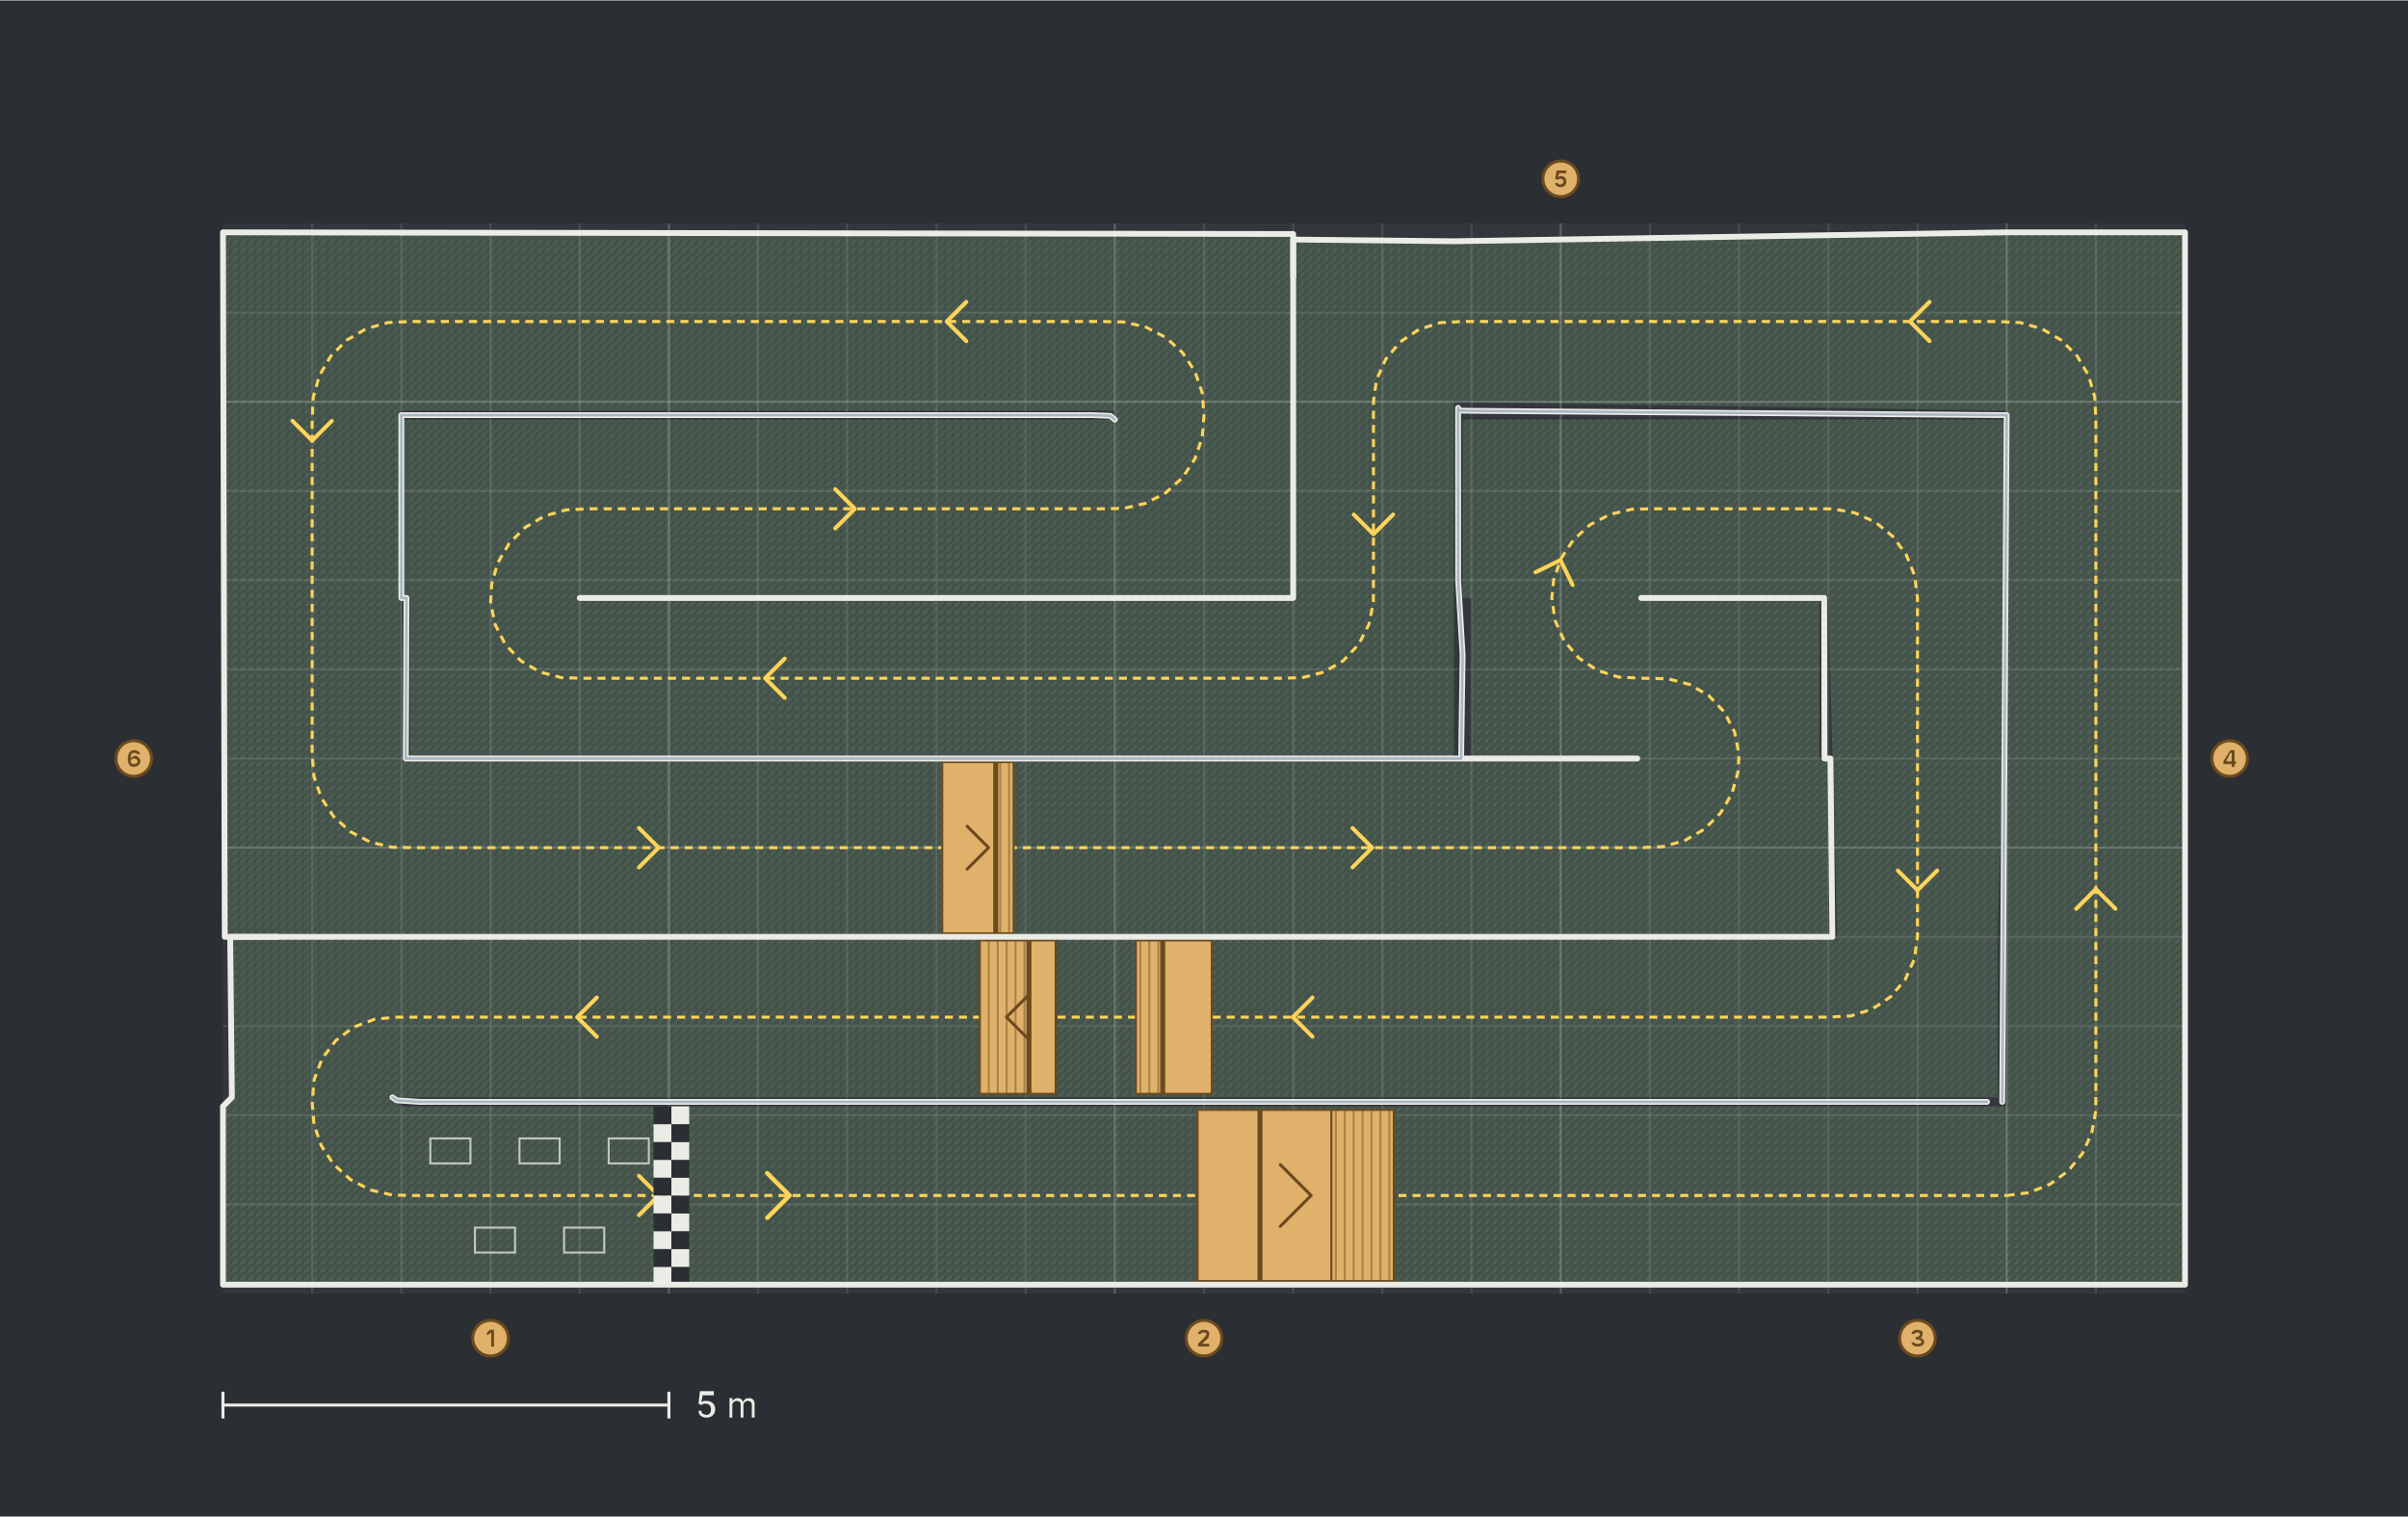
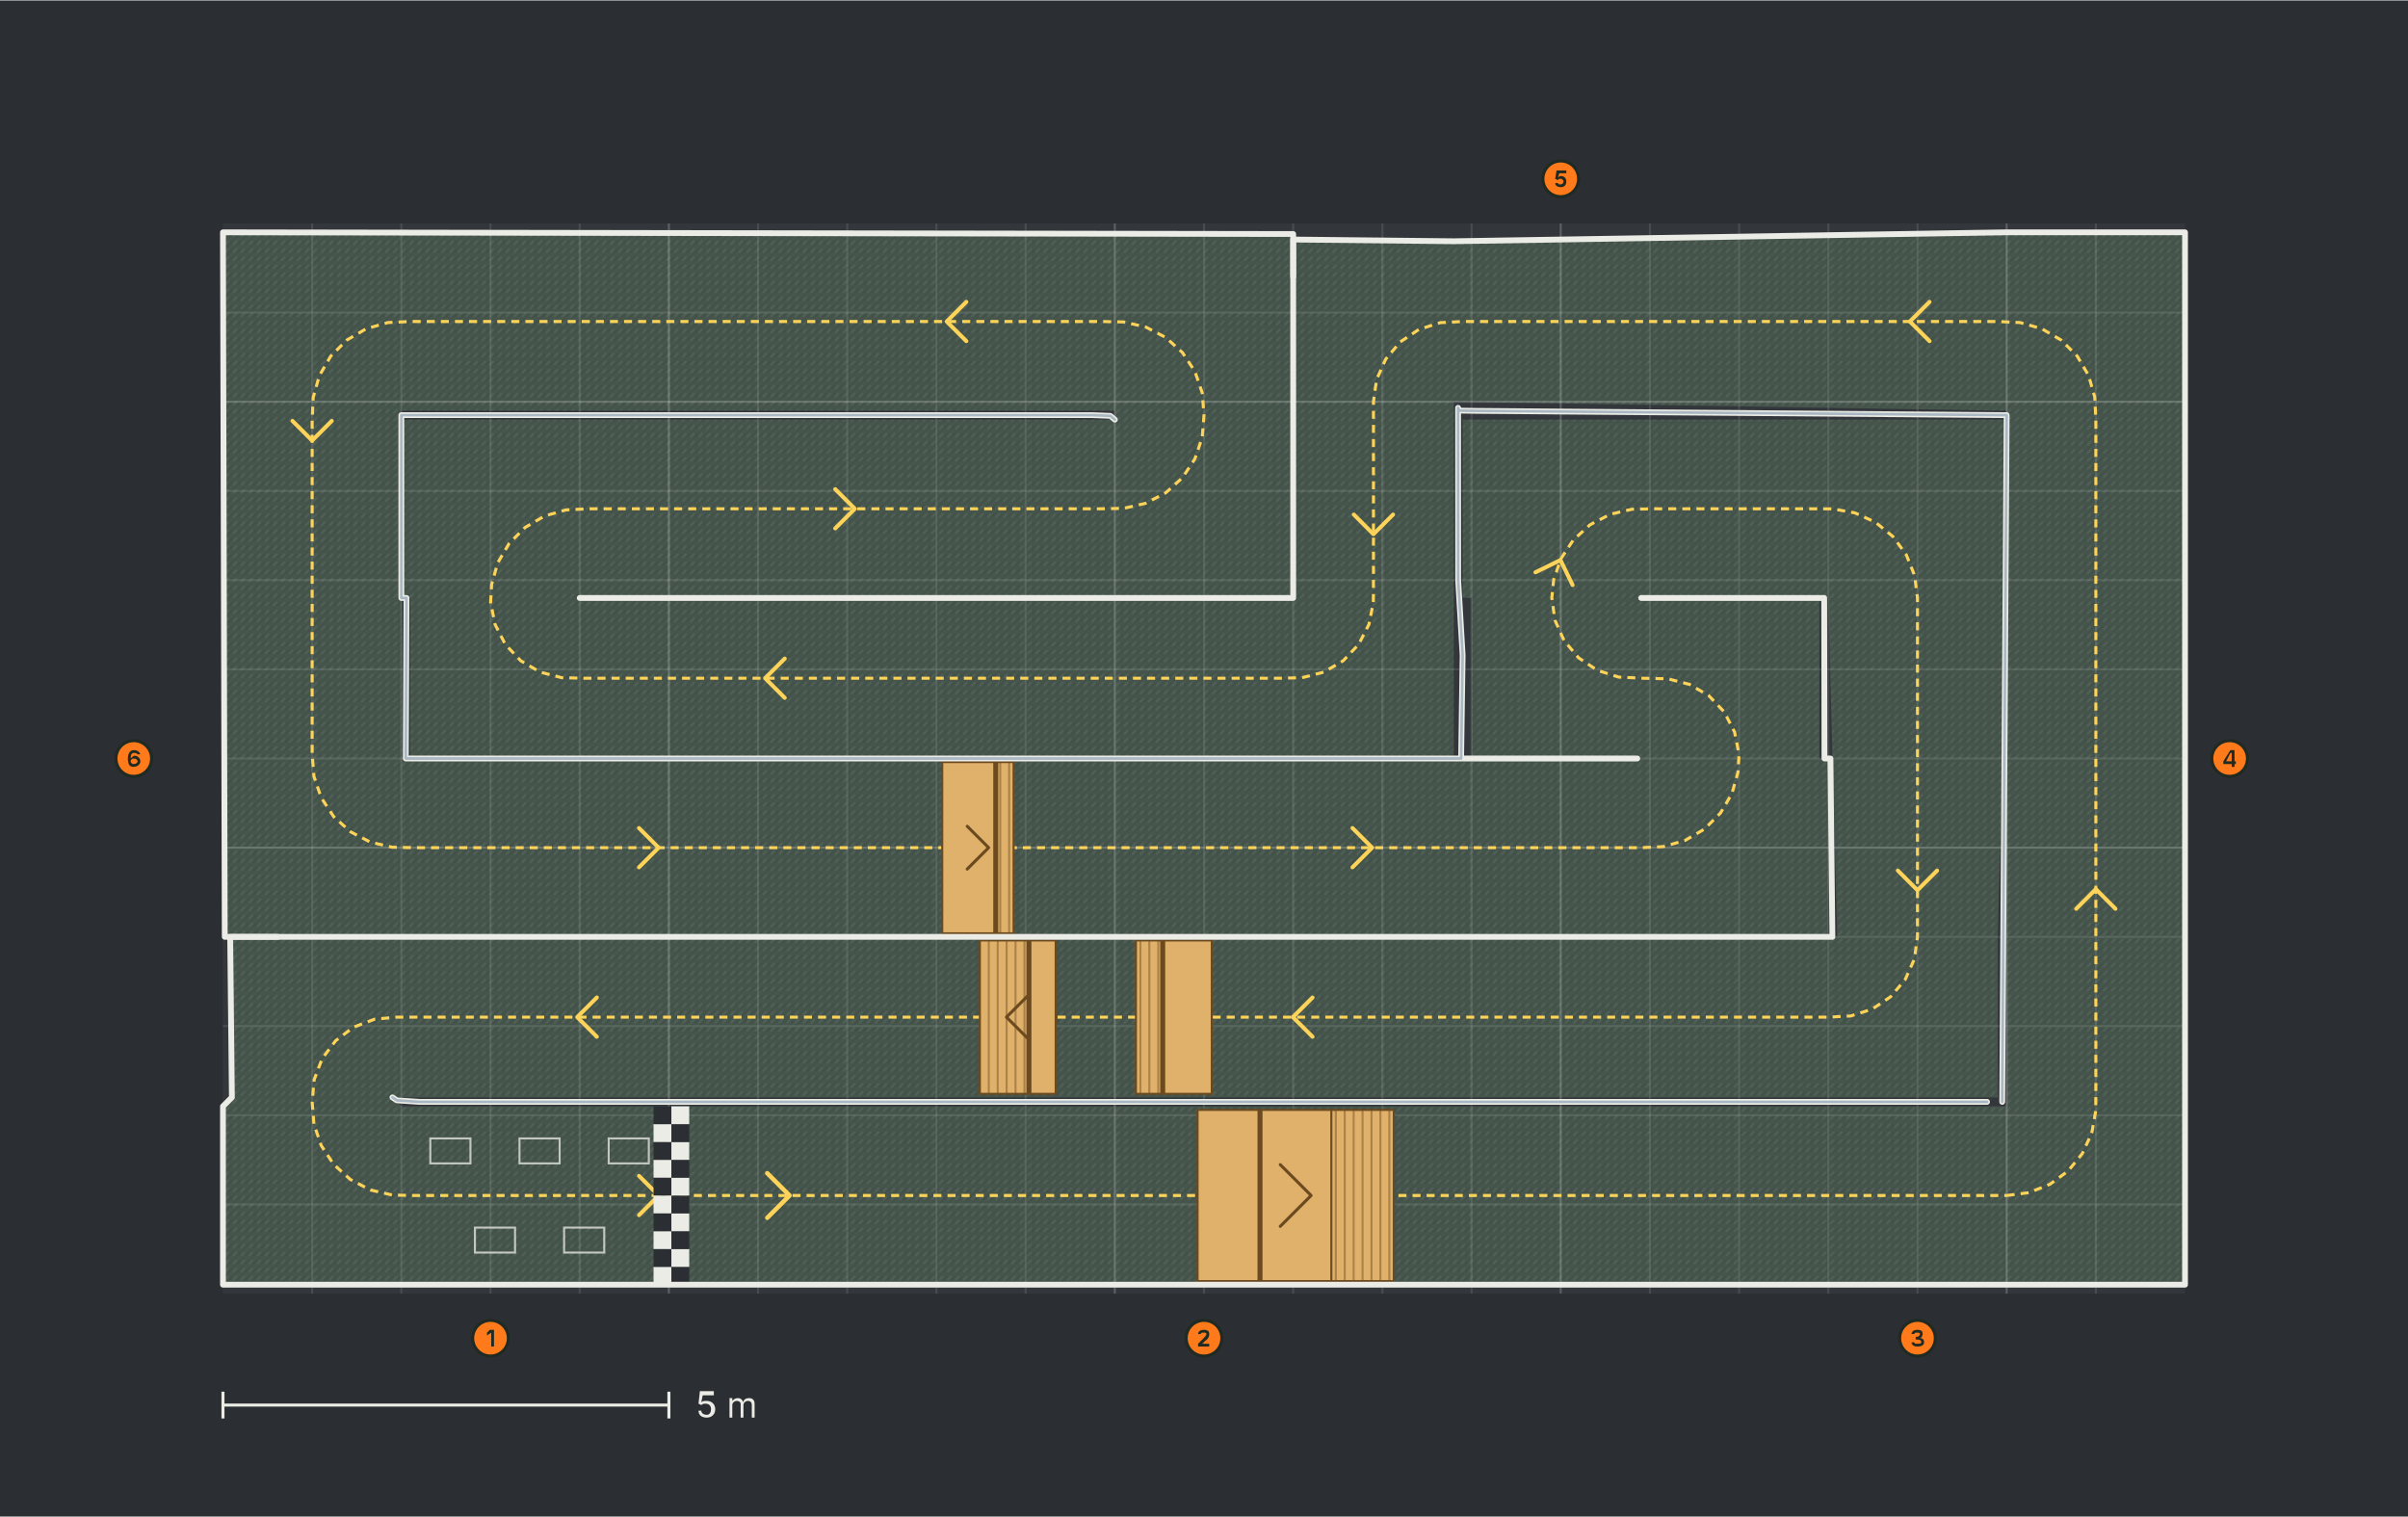
<svg xmlns="http://www.w3.org/2000/svg" width="1200" height="756" viewBox="-13.5 -8.5 27 17">
  <rect class="p-floor" x="-13.5" y="-8.5" width="27" height="17" fill="#2b2e32" />
  <defs>
    <pattern id="plan-carpet-tex" patternUnits="userSpaceOnUse" width="0.09" height="0.09">
      <path d="M0 0.09 L0.045 0.045" stroke="#ecece6" stroke-opacity="0.07" stroke-width="0.02" />
      <path d="M0.045 0.09 L0.09 0.045" stroke="#2b2e32" stroke-opacity="0.16" stroke-width="0.02" />
      <path d="M0 0.045 L0.045 0" stroke="#2b2e32" stroke-opacity="0.12" stroke-width="0.016" />
    </pattern>
    <pattern id="plan-hatch" patternUnits="userSpaceOnUse" width="0.25" height="0.25" patternTransform="rotate(45)">
      <path d="M0 0 L0 0.25" stroke="#2b2e32" stroke-opacity="0.45" stroke-width="0.04" />
    </pattern>
  </defs>
  <rect class="p-area" x="-11" y="-6" width="22" height="12" fill="#33373c" />
  <path class="p-carpet" d="M9 5.9 L11 5.9 L11 -5.9 L1 -5.8 L0.987 -1.8 L-7.1 -1.8 L1 -1.8 L1 -5.9 L-11 -5.9 L-11 2 L7 2 L7 0 L6.9 0 L6.9 -1.8 L4.913 -1.8 L7 -1.8 L7.1 2 L-10.9 2 L-10.9 3.8 L-11 3.9 L-11 5.9 Z M9 3.9 L9 -3.9 L2.8 -4 L2.8 0 L-8.9 0 L-8.9 -1.8 L-9 -1.8 L-9 -3.8 L-1 -3.8 L-1 -3.9 L-9 -3.9 L-8.987 0 L5.1 0 L3 0 L3 -1.8 L2.9 -1.8 L2.9 -3.8 L9 -3.8 L9 -1.8 L8.9 2 L8.9 3.8 L-9.1 3.8 L-9 3.9 Z" fill="#46564c" fill-rule="evenodd" />
  <path class="p-carpet-tex" d="M9 5.9 L11 5.9 L11 -5.9 L1 -5.8 L0.987 -1.8 L-7.1 -1.8 L1 -1.8 L1 -5.9 L-11 -5.9 L-11 2 L7 2 L7 0 L6.9 0 L6.9 -1.8 L4.913 -1.8 L7 -1.8 L7.1 2 L-10.9 2 L-10.9 3.8 L-11 3.9 L-11 5.9 Z M9 3.9 L9 -3.9 L2.8 -4 L2.8 0 L-8.9 0 L-8.9 -1.8 L-9 -1.8 L-9 -3.8 L-1 -3.8 L-1 -3.9 L-9 -3.9 L-8.987 0 L5.1 0 L3 0 L3 -1.8 L2.9 -1.8 L2.9 -3.8 L9 -3.8 L9 -1.8 L8.9 2 L8.9 3.8 L-9.1 3.8 L-9 3.9 Z" fill="url(#plan-carpet-tex)" fill-rule="evenodd" />
  <path class="p-grid" d="M-10 -6 V6" stroke="#ffffff1a" stroke-width="0.023" />
  <path class="p-grid" d="M-9 -6 V6" stroke="#ffffff1a" stroke-width="0.023" />
  <path class="p-grid" d="M-8 -6 V6" stroke="#ffffff1a" stroke-width="0.023" />
  <path class="p-grid" d="M-7 -6 V6" stroke="#ffffff1a" stroke-width="0.023" />
  <path class="p-grid" d="M-5 -6 V6" stroke="#ffffff1a" stroke-width="0.023" />
  <path class="p-grid" d="M-4 -6 V6" stroke="#ffffff1a" stroke-width="0.023" />
  <path class="p-grid" d="M-3 -6 V6" stroke="#ffffff1a" stroke-width="0.023" />
  <path class="p-grid" d="M-2 -6 V6" stroke="#ffffff1a" stroke-width="0.023" />
  <path class="p-grid" d="M0 -6 V6" stroke="#ffffff1a" stroke-width="0.023" />
  <path class="p-grid" d="M1 -6 V6" stroke="#ffffff1a" stroke-width="0.023" />
  <path class="p-grid" d="M2 -6 V6" stroke="#ffffff1a" stroke-width="0.023" />
  <path class="p-grid" d="M3 -6 V6" stroke="#ffffff1a" stroke-width="0.023" />
  <path class="p-grid" d="M5 -6 V6" stroke="#ffffff1a" stroke-width="0.023" />
  <path class="p-grid" d="M6 -6 V6" stroke="#ffffff1a" stroke-width="0.023" />
  <path class="p-grid" d="M7 -6 V6" stroke="#ffffff1a" stroke-width="0.023" />
  <path class="p-grid" d="M8 -6 V6" stroke="#ffffff1a" stroke-width="0.023" />
  <path class="p-grid" d="M10 -6 V6" stroke="#ffffff1a" stroke-width="0.023" />
  <path class="p-grid" d="M-11 5 H11" stroke="#ffffff1a" stroke-width="0.023" />
  <path class="p-grid" d="M-11 4 H11" stroke="#ffffff1a" stroke-width="0.023" />
  <path class="p-grid" d="M-11 3 H11" stroke="#ffffff1a" stroke-width="0.023" />
  <path class="p-grid" d="M-11 2 H11" stroke="#ffffff1a" stroke-width="0.023" />
  <path class="p-grid" d="M-11 0 H11" stroke="#ffffff1a" stroke-width="0.023" />
  <path class="p-grid" d="M-11 -1 H11" stroke="#ffffff1a" stroke-width="0.023" />
  <path class="p-grid" d="M-11 -2 H11" stroke="#ffffff1a" stroke-width="0.023" />
  <path class="p-grid" d="M-11 -3 H11" stroke="#ffffff1a" stroke-width="0.023" />
  <path class="p-grid" d="M-11 -5 H11" stroke="#ffffff1a" stroke-width="0.023" />
  <path class="p-grid-major" d="M-6 -6 V6" stroke="#ffffff33" stroke-width="0.023" />
  <path class="p-grid-major" d="M-1 -6 V6" stroke="#ffffff33" stroke-width="0.023" />
  <path class="p-grid-major" d="M4 -6 V6" stroke="#ffffff33" stroke-width="0.023" />
  <path class="p-grid-major" d="M9 -6 V6" stroke="#ffffff33" stroke-width="0.023" />
  <path class="p-grid-major" d="M-11 1 H11" stroke="#ffffff33" stroke-width="0.023" />
  <path class="p-grid-major" d="M-11 -4 H11" stroke="#ffffff33" stroke-width="0.023" />
  <path class="p-line" d="M9 4.9 L9.251 4.868 L9.485 4.774 L9.689 4.625 L9.849 4.429 L9.954 4.199 L9.999 3.951 L10 3.7 L10 3.45 L10 3.2 L10 2.95 L10 2.7 L10 2.45 L10 2.2 L10 1.95 L10 1.7 L10 1.45 L10 1.2 L10 0.95 L10 0.7 L10 0.45 L10 0.2 L10 -0.05 L10 -0.3 L10 -0.55 L10 -0.8 L10 -1.05 L10 -1.3 L10 -1.55 L10 -1.8 L10 -2.05 L10 -2.3 L10 -2.55 L10 -2.8 L10 -3.05 L10 -3.3 L10 -3.55 L10 -3.8 L9.988 -4.051 L9.919 -4.294 L9.791 -4.512 L9.612 -4.691 L9.394 -4.819 L9.151 -4.888 L8.9 -4.9 L8.65 -4.9 L8.4 -4.9 L8.15 -4.9 L7.9 -4.9 L7.65 -4.9 L7.4 -4.9 L7.15 -4.9 L6.9 -4.9 L6.65 -4.9 L6.4 -4.9 L6.15 -4.9 L5.9 -4.9 L5.65 -4.9 L5.4 -4.9 L5.15 -4.9 L4.9 -4.9 L4.65 -4.9 L4.4 -4.9 L4.15 -4.9 L3.9 -4.9 L3.65 -4.9 L3.4 -4.9 L3.15 -4.9 L2.9 -4.9 L2.649 -4.887 L2.41 -4.811 L2.2 -4.671 L2.038 -4.479 L1.935 -4.249 L1.9 -4 L1.9 -3.75 L1.9 -3.5 L1.9 -3.25 L1.9 -3 L1.9 -2.75 L1.9 -2.5 L1.9 -2.25 L1.9 -2 L1.899 -1.75 L1.849 -1.503 L1.734 -1.279 L1.561 -1.096 L1.344 -0.969 L1.101 -0.906 L0.849 -0.9 L0.598 -0.9 L0.346 -0.9 L0.094 -0.9 L-0.157 -0.9 L-0.409 -0.9 L-0.66 -0.9 L-0.912 -0.9 L-1.163 -0.9 L-1.415 -0.9 L-1.666 -0.9 L-1.918 -0.9 L-2.17 -0.9 L-2.421 -0.9 L-2.673 -0.9 L-2.924 -0.9 L-3.176 -0.9 L-3.427 -0.9 L-3.679 -0.9 L-3.93 -0.9 L-4.182 -0.9 L-4.434 -0.9 L-4.685 -0.9 L-4.937 -0.9 L-5.188 -0.9 L-5.44 -0.9 L-5.691 -0.9 L-5.943 -0.9 L-6.194 -0.9 L-6.446 -0.9 L-6.698 -0.9 L-6.949 -0.9 L-7.201 -0.906 L-7.444 -0.969 L-7.661 -1.096 L-7.834 -1.279 L-7.949 -1.503 L-7.999 -1.75 L-7.988 -1.951 L-7.919 -2.194 L-7.791 -2.412 L-7.612 -2.591 L-7.394 -2.719 L-7.151 -2.788 L-6.9 -2.8 L-6.65 -2.8 L-6.4 -2.8 L-6.15 -2.8 L-5.9 -2.8 L-5.65 -2.8 L-5.4 -2.8 L-5.15 -2.8 L-4.9 -2.8 L-4.65 -2.8 L-4.4 -2.8 L-4.15 -2.8 L-3.9 -2.8 L-3.65 -2.8 L-3.4 -2.8 L-3.15 -2.8 L-2.9 -2.8 L-2.65 -2.8 L-2.4 -2.8 L-2.15 -2.8 L-1.9 -2.8 L-1.65 -2.8 L-1.4 -2.8 L-1.15 -2.8 L-0.899 -2.805 L-0.653 -2.862 L-0.429 -2.979 L-0.241 -3.149 L-0.102 -3.36 L-0.02 -3.599 L0 -3.85 L-0.02 -4.101 L-0.102 -4.34 L-0.241 -4.551 L-0.429 -4.721 L-0.653 -4.838 L-0.899 -4.895 L-1.15 -4.9 L-1.4 -4.9 L-1.65 -4.9 L-1.9 -4.9 L-2.15 -4.9 L-2.4 -4.9 L-2.65 -4.9 L-2.9 -4.9 L-3.15 -4.9 L-3.4 -4.9 L-3.65 -4.9 L-3.9 -4.9 L-4.15 -4.9 L-4.4 -4.9 L-4.65 -4.9 L-4.9 -4.9 L-5.15 -4.9 L-5.4 -4.9 L-5.65 -4.9 L-5.9 -4.9 L-6.15 -4.9 L-6.4 -4.9 L-6.65 -4.9 L-6.9 -4.9 L-7.15 -4.9 L-7.4 -4.9 L-7.65 -4.9 L-7.9 -4.9 L-8.15 -4.9 L-8.4 -4.9 L-8.65 -4.9 L-8.9 -4.9 L-9.151 -4.888 L-9.394 -4.819 L-9.612 -4.691 L-9.791 -4.512 L-9.919 -4.294 L-9.988 -4.051 L-10 -3.8 L-10 -3.55 L-10 -3.3 L-10 -3.05 L-10 -2.8 L-10 -2.55 L-10 -2.3 L-10 -2.05 L-10 -1.8 L-10 -1.55 L-10 -1.3 L-10 -1.05 L-10 -0.8 L-10 -0.55 L-10 -0.3 L-10 -0.05 L-9.98 0.201 L-9.898 0.44 L-9.759 0.651 L-9.571 0.821 L-9.347 0.938 L-9.101 0.995 L-8.85 1 L-8.6 1 L-8.35 1 L-8.1 1 L-7.85 1 L-7.6 1 L-7.35 1 L-7.1 1 L-6.85 1 L-6.6 1 L-6.35 1 L-6.1 1 L-5.85 1 L-5.6 1 L-5.35 1 L-5.1 1 L-4.85 1 L-4.6 1 L-4.35 1 L-4.1 1 L-3.85 1 L-3.6 1 L-3.35 1 L-3.1 1 L-2.85 1 L-2.6 1 L-2.35 1 L-2.1 1 L-1.85 1 L-1.6 1 L-1.35 1 L-1.1 1 L-0.85 1 L-0.6 1 L-0.35 1 L-0.1 1 L0.15 1 L0.4 1 L0.65 1 L0.9 1 L1.15 1 L1.4 1 L1.65 1 L1.9 1 L2.15 1 L2.4 1 L2.65 1 L2.9 1 L3.15 1 L3.4 1 L3.65 1 L3.9 1 L4.15 1 L4.4 1 L4.65 1 L4.9 1 L5.151 0.988 L5.394 0.919 L5.612 0.791 L5.791 0.612 L5.919 0.394 L5.988 0.151 L5.999 -0.05 L5.949 -0.297 L5.834 -0.521 L5.661 -0.704 L5.444 -0.831 L5.201 -0.894 L4.92 -0.9 L4.649 -0.913 L4.41 -0.989 L4.2 -1.129 L4.038 -1.321 L3.935 -1.551 L3.9 -1.8 L3.92 -2.001 L4.002 -2.24 L4.141 -2.451 L4.329 -2.621 L4.553 -2.738 L4.799 -2.795 L5.05 -2.8 L5.3 -2.8 L5.55 -2.8 L5.8 -2.8 L6.05 -2.8 L6.3 -2.8 L6.55 -2.8 L6.8 -2.8 L7.051 -2.799 L7.299 -2.754 L7.529 -2.649 L7.725 -2.489 L7.874 -2.285 L7.968 -2.051 L8 -1.8 L8 -1.547 L8 -1.293 L8 -1.04 L8 -0.787 L8 -0.533 L8 -0.28 L8 -0.027 L8 0.227 L8 0.48 L8 0.733 L8 0.987 L8 1.24 L8 1.493 L8 1.747 L8 2 L7.965 2.249 L7.862 2.479 L7.7 2.671 L7.49 2.811 L7.251 2.887 L7 2.9 L6.749 2.9 L6.498 2.9 L6.247 2.9 L5.997 2.9 L5.746 2.9 L5.495 2.9 L5.244 2.9 L4.993 2.9 L4.743 2.9 L4.492 2.9 L4.241 2.9 L3.99 2.9 L3.74 2.9 L3.489 2.9 L3.238 2.9 L2.987 2.9 L2.737 2.9 L2.486 2.9 L2.235 2.9 L1.984 2.9 L1.733 2.9 L1.483 2.9 L1.232 2.9 L0.981 2.9 L0.73 2.9 L0.48 2.9 L0.229 2.9 L-0.022 2.9 L-0.273 2.9 L-0.524 2.9 L-0.774 2.9 L-1.025 2.9 L-1.276 2.9 L-1.527 2.9 L-1.777 2.9 L-2.028 2.9 L-2.279 2.9 L-2.53 2.9 L-2.78 2.9 L-3.031 2.9 L-3.282 2.9 L-3.533 2.9 L-3.784 2.9 L-4.034 2.9 L-4.285 2.9 L-4.536 2.9 L-4.787 2.9 L-5.037 2.9 L-5.288 2.9 L-5.539 2.9 L-5.79 2.9 L-6.041 2.9 L-6.291 2.9 L-6.542 2.9 L-6.793 2.9 L-7.044 2.9 L-7.294 2.9 L-7.545 2.9 L-7.796 2.9 L-8.047 2.9 L-8.298 2.9 L-8.548 2.9 L-8.799 2.9 L-9.05 2.9 L-9.3 2.923 L-9.535 3.012 L-9.736 3.164 L-9.888 3.365 L-9.977 3.6 L-10 3.85 L-9.98 4.101 L-9.898 4.34 L-9.759 4.551 L-9.571 4.721 L-9.347 4.838 L-9.101 4.895 L-8.85 4.9 L-8.6 4.9 L-8.35 4.9 L-8.1 4.9 L-7.85 4.9 L-7.6 4.9 L-7.35 4.9 L-7.1 4.9 L-6.85 4.9 L-6.6 4.9 L-6.35 4.9 L-6.1 4.9 L-5.85 4.9 L-5.6 4.9 L-5.35 4.9 L-5.1 4.9 L-4.85 4.9 L-4.6 4.9 L-4.35 4.9 L-4.1 4.9 L-3.85 4.9 L-3.6 4.9 L-3.35 4.9 L-3.1 4.9 L-2.85 4.9 L-2.6 4.9 L-2.35 4.9 L-2.1 4.9 L-1.85 4.9 L-1.6 4.9 L-1.35 4.9 L-1.1 4.9 L-0.85 4.9 L-0.6 4.9 L-0.35 4.9 L-0.1 4.9 L0.15 4.9 L0.4 4.9 L0.65 4.9 L0.9 4.9 L1.15 4.9 L1.4 4.9 L1.65 4.9 L1.9 4.9 L2.15 4.9 L2.4 4.9 L2.65 4.9 L2.9 4.9 L3.15 4.9 L3.4 4.9 L3.65 4.9 L3.9 4.9 L4.15 4.9 L4.4 4.9 L4.65 4.9 L4.9 4.9 L5.15 4.9 L5.4 4.9 L5.65 4.9 L5.9 4.9 L6.15 4.9 L6.4 4.9 L6.65 4.9 L6.9 4.9 L7.15 4.9 L7.4 4.9 L7.65 4.9 L7.9 4.9 L8.15 4.9 L8.4 4.9 L8.65 4.9 L8.9 4.9 Z" fill="none" stroke="#fdd459" stroke-width="0.034" stroke-dasharray="0.09 0.068" stroke-linejoin="round" />
  <path class="p-arrow" d="M10.22 1.685 L10 1.465 L9.78 1.685" fill="none" stroke="#fdd459" stroke-width="0.045" stroke-linecap="round" stroke-linejoin="round" />
  <path class="p-arrow" d="M8.135 -5.12 L7.915 -4.9 L8.135 -4.68" fill="none" stroke="#fdd459" stroke-width="0.045" stroke-linecap="round" stroke-linejoin="round" />
  <path class="p-arrow" d="M1.68 -2.735 L1.9 -2.515 L2.12 -2.735" fill="none" stroke="#fdd459" stroke-width="0.045" stroke-linecap="round" stroke-linejoin="round" />
  <path class="p-arrow" d="M-4.701 -1.12 L-4.921 -0.9 L-4.701 -0.68" fill="none" stroke="#fdd459" stroke-width="0.045" stroke-linecap="round" stroke-linejoin="round" />
  <path class="p-arrow" d="M-4.135 -2.58 L-3.915 -2.8 L-4.135 -3.02" fill="none" stroke="#fdd459" stroke-width="0.045" stroke-linecap="round" stroke-linejoin="round" />
  <path class="p-arrow" d="M-2.665 -5.12 L-2.885 -4.9 L-2.665 -4.68" fill="none" stroke="#fdd459" stroke-width="0.045" stroke-linecap="round" stroke-linejoin="round" />
  <path class="p-arrow" d="M-10.22 -3.785 L-10 -3.565 L-9.78 -3.785" fill="none" stroke="#fdd459" stroke-width="0.045" stroke-linecap="round" stroke-linejoin="round" />
  <path class="p-arrow" d="M-6.335 1.22 L-6.115 1 L-6.335 0.78" fill="none" stroke="#fdd459" stroke-width="0.045" stroke-linecap="round" stroke-linejoin="round" />
  <path class="p-arrow" d="M1.665 1.22 L1.885 1 L1.665 0.78" fill="none" stroke="#fdd459" stroke-width="0.045" stroke-linecap="round" stroke-linejoin="round" />
  <path class="p-arrow" d="M4.133 -1.945 L3.997 -2.225 L3.717 -2.088" fill="none" stroke="#fdd459" stroke-width="0.045" stroke-linecap="round" stroke-linejoin="round" />
  <path class="p-arrow" d="M7.78 1.257 L8 1.477 L8.22 1.257" fill="none" stroke="#fdd459" stroke-width="0.045" stroke-linecap="round" stroke-linejoin="round" />
  <path class="p-arrow" d="M1.217 2.68 L0.997 2.9 L1.217 3.12" fill="none" stroke="#fdd459" stroke-width="0.045" stroke-linecap="round" stroke-linejoin="round" />
  <path class="p-arrow" d="M-6.808 2.68 L-7.028 2.9 L-6.808 3.12" fill="none" stroke="#fdd459" stroke-width="0.045" stroke-linecap="round" stroke-linejoin="round" />
  <path class="p-arrow" d="M-6.335 5.12 L-6.115 4.9 L-6.335 4.68" fill="none" stroke="#fdd459" stroke-width="0.045" stroke-linecap="round" stroke-linejoin="round" />
  <path class="p-arrow" d="M1.665 5.12 L1.885 4.9 L1.665 4.68" fill="none" stroke="#fdd459" stroke-width="0.045" stroke-linecap="round" stroke-linejoin="round" />
  <g class="p-start">
    <path class="p-start-a" d="M-6.172 5.9 L-5.972 5.9 L-5.972 5.7 L-6.172 5.7 Z" fill="#ecece6" />
    <path class="p-start-b" d="M-6.172 5.7 L-5.972 5.7 L-5.972 5.5 L-6.172 5.5 Z" fill="#2b2e32" />
    <path class="p-start-a" d="M-6.172 5.5 L-5.972 5.5 L-5.972 5.3 L-6.172 5.3 Z" fill="#ecece6" />
    <path class="p-start-b" d="M-6.172 5.3 L-5.972 5.3 L-5.972 5.1 L-6.172 5.1 Z" fill="#2b2e32" />
    <path class="p-start-a" d="M-6.172 5.1 L-5.972 5.1 L-5.972 4.9 L-6.172 4.9 Z" fill="#ecece6" />
    <path class="p-start-b" d="M-6.172 4.9 L-5.972 4.9 L-5.972 4.7 L-6.172 4.7 Z" fill="#2b2e32" />
    <path class="p-start-a" d="M-6.172 4.7 L-5.972 4.7 L-5.972 4.5 L-6.172 4.5 Z" fill="#ecece6" />
    <path class="p-start-b" d="M-6.172 4.5 L-5.972 4.5 L-5.972 4.3 L-6.172 4.3 Z" fill="#2b2e32" />
    <path class="p-start-a" d="M-6.172 4.3 L-5.972 4.3 L-5.972 4.1 L-6.172 4.1 Z" fill="#ecece6" />
    <path class="p-start-b" d="M-6.172 4.1 L-5.972 4.1 L-5.972 3.9 L-6.172 3.9 Z" fill="#2b2e32" />
    <path class="p-start-b" d="M-5.972 5.9 L-5.772 5.9 L-5.772 5.7 L-5.972 5.7 Z" fill="#2b2e32" />
    <path class="p-start-a" d="M-5.972 5.7 L-5.772 5.7 L-5.772 5.5 L-5.972 5.5 Z" fill="#ecece6" />
    <path class="p-start-b" d="M-5.972 5.5 L-5.772 5.5 L-5.772 5.3 L-5.972 5.3 Z" fill="#2b2e32" />
    <path class="p-start-a" d="M-5.972 5.3 L-5.772 5.3 L-5.772 5.1 L-5.972 5.1 Z" fill="#ecece6" />
    <path class="p-start-b" d="M-5.972 5.1 L-5.772 5.1 L-5.772 4.9 L-5.972 4.9 Z" fill="#2b2e32" />
    <path class="p-start-a" d="M-5.972 4.9 L-5.772 4.9 L-5.772 4.7 L-5.972 4.7 Z" fill="#ecece6" />
    <path class="p-start-b" d="M-5.972 4.7 L-5.772 4.7 L-5.772 4.5 L-5.972 4.5 Z" fill="#2b2e32" />
    <path class="p-start-a" d="M-5.972 4.5 L-5.772 4.5 L-5.772 4.3 L-5.972 4.3 Z" fill="#ecece6" />
    <path class="p-start-b" d="M-5.972 4.3 L-5.772 4.3 L-5.772 4.1 L-5.972 4.1 Z" fill="#2b2e32" />
    <path class="p-start-a" d="M-5.972 4.1 L-5.772 4.1 L-5.772 3.9 L-5.972 3.9 Z" fill="#ecece6" />
    <rect class="p-gridbox" transform="translate(-6.45 4.4) rotate(0)" x="-0.225" y="-0.14" width="0.45" height="0.28" fill="none" stroke="#ecece6" stroke-opacity="0.75" stroke-width="0.023" />
    <rect class="p-gridbox" transform="translate(-6.95 5.4) rotate(0)" x="-0.225" y="-0.14" width="0.45" height="0.28" fill="none" stroke="#ecece6" stroke-opacity="0.75" stroke-width="0.023" />
    <rect class="p-gridbox" transform="translate(-7.45 4.4) rotate(0)" x="-0.225" y="-0.14" width="0.45" height="0.28" fill="none" stroke="#ecece6" stroke-opacity="0.75" stroke-width="0.023" />
    <rect class="p-gridbox" transform="translate(-7.95 5.4) rotate(0)" x="-0.225" y="-0.14" width="0.45" height="0.28" fill="none" stroke="#ecece6" stroke-opacity="0.75" stroke-width="0.023" />
    <rect class="p-gridbox" transform="translate(-8.45 4.4) rotate(0)" x="-0.225" y="-0.14" width="0.45" height="0.28" fill="none" stroke="#ecece6" stroke-opacity="0.75" stroke-width="0.023" />
    <path class="p-start-dir" d="M-4.897 5.15 L-4.647 4.9 L-4.897 4.65" fill="none" stroke="#fdd459" stroke-width="0.05" stroke-linecap="round" stroke-linejoin="round" />
  </g>
  <g class="p-jump" data-type="tabletop">
    <path class="p-jump-body" d="M-0.072 5.86 L2.128 5.86 L2.128 3.94 L-0.072 3.94 Z" fill="#e0b16a" stroke="#6b4a1f" stroke-width="0.023" stroke-linejoin="round" />
    <path class="p-jump-hatch" d="M1.478 5.86 L1.478 3.94 M1.578 5.86 L1.578 3.94 M1.678 5.86 L1.678 3.94 M1.778 5.86 L1.778 3.94 M1.878 5.86 L1.878 3.94 M1.978 5.86 L1.978 3.94 M2.078 5.86 L2.078 3.94" stroke="#6b4a1f" stroke-opacity="0.45" stroke-width="0.023" fill="none" />
    <path class="p-jump-edge" d="M1.428 5.86 L1.428 3.94" stroke="#6b4a1f" stroke-width="0.023" fill="none" />
    <path class="p-jump-takeoff" d="M0.628 5.86 L0.628 3.94" stroke="#6b4a1f" stroke-width="0.056" stroke-linecap="butt" fill="none" />
    <path class="p-jump-dir" d="M0.855 5.246 L1.201 4.9 L0.855 4.554" stroke="#6b4a1f" stroke-width="0.034" stroke-linecap="round" stroke-linejoin="round" fill="none" />
  </g>
  <g class="p-jump" data-type="double">
    <path class="p-jump-body" d="M0.087 2.04 L-0.763 2.04 L-0.763 3.76 L0.087 3.76 Z" fill="#e0b16a" stroke="#6b4a1f" stroke-width="0.023" stroke-linejoin="round" />
    <path class="p-jump-body" d="M-1.663 2.04 L-2.513 2.04 L-2.513 3.76 L-1.663 3.76 Z" fill="#e0b16a" stroke="#6b4a1f" stroke-width="0.023" stroke-linejoin="round" />
    <path class="p-jump-hatch" d="M-0.513 2.04 L-0.513 3.76 M-0.613 2.04 L-0.613 3.76 M-0.713 2.04 L-0.713 3.76 M-2.013 2.04 L-2.013 3.76 M-2.113 2.04 L-2.113 3.76 M-2.213 2.04 L-2.213 3.76 M-2.313 2.04 L-2.313 3.76 M-2.413 2.04 L-2.413 3.76" stroke="#6b4a1f" stroke-opacity="0.45" stroke-width="0.023" fill="none" />
    <path class="p-jump-takeoff" d="M-0.463 2.04 L-0.463 3.76" stroke="#6b4a1f" stroke-width="0.056" stroke-linecap="butt" fill="none" />
    <path class="p-jump-takeoff" d="M-1.963 2.04 L-1.963 3.76" stroke="#6b4a1f" stroke-width="0.056" stroke-linecap="butt" fill="none" />
    <path class="p-jump-dir" d="M-1.96 2.645 L-2.215 2.9 L-1.96 3.155" stroke="#6b4a1f" stroke-width="0.034" stroke-linecap="round" stroke-linejoin="round" fill="none" />
  </g>
  <g class="p-jump" data-type="kicker">
    <path class="p-jump-body" d="M-2.935 1.96 L-2.135 1.96 L-2.135 0.04 L-2.935 0.04 Z" fill="#e0b16a" stroke="#6b4a1f" stroke-width="0.023" stroke-linejoin="round" />
    <path class="p-jump-hatch" d="M-2.285 1.96 L-2.285 0.04 M-2.185 1.96 L-2.185 0.04" stroke="#6b4a1f" stroke-opacity="0.45" stroke-width="0.023" fill="none" />
    <path class="p-jump-takeoff" d="M-2.335 1.96 L-2.335 0.04" stroke="#6b4a1f" stroke-width="0.056" stroke-linecap="butt" fill="none" />
    <path class="p-jump-dir" d="M-2.655 1.24 L-2.415 1 L-2.655 0.76" stroke="#6b4a1f" stroke-width="0.034" stroke-linecap="round" stroke-linejoin="round" fill="none" />
  </g>
  <path class="p-pipe" d="M1 -5.4 L1 -5.881 L-11 -5.9 L-10.98 2 L7.046 2 L7.024 0 L6.957 0 L6.954 -1.8 L4.902 -1.8" fill="none" stroke="#ecece6" stroke-width="0.065" stroke-linejoin="round" stroke-linecap="round" />
  <path class="p-pipe" d="M-10.386 2 L-10.919 2 L-10.9 3.8 L-11 3.9 L-11 5.9 L11 5.9 L11 -5.9 L9 -5.9 L2.8 -5.8 L1 -5.819 L1 -1.8 L-7 -1.8" fill="none" stroke="#ecece6" stroke-width="0.065" stroke-linejoin="round" stroke-linecap="round" />
  <path class="p-pipe" d="M2.906 0 L4.858 0" fill="none" stroke="#ecece6" stroke-width="0.065" stroke-linejoin="round" stroke-linecap="round" />
  <path class="p-pipe" d="M8.78 3.85 L-8.799 3.85 L-9.05 3.833 L-9.1 3.8" fill="none" stroke="#ecece6" stroke-width="0.065" stroke-linejoin="round" stroke-linecap="round" />
  <path class="p-shared" d="M8.78 3.85 L-8.799 3.85 L-9.05 3.833 L-9.1 3.8" fill="none" stroke="#a9b8c2" stroke-width="0.029" stroke-linejoin="round" stroke-linecap="round" />
  <path class="p-pipe" d="M8.95 3.85 L9 -3.85 L3.053 -3.898 L2.862 -3.901 L2.849 -3.932 L2.85 -2 L2.9 -1.157 L2.883 0 L-8.95 0 L-8.942 -1.8 L-9 -1.8 L-9 -3.85 L-1.25 -3.85 L-1.05 -3.842 L-1 -3.8" fill="none" stroke="#ecece6" stroke-width="0.065" stroke-linejoin="round" stroke-linecap="round" />
  <path class="p-shared" d="M8.95 3.85 L9 -3.85 L3.053 -3.898 L2.862 -3.901 L2.849 -3.932 L2.85 -2 L2.9 -1.157 L2.883 0 L-8.95 0 L-8.942 -1.8 L-9 -1.8 L-9 -3.85 L-1.25 -3.85 L-1.05 -3.842 L-1 -3.8" fill="none" stroke="#a9b8c2" stroke-width="0.029" stroke-linejoin="round" stroke-linecap="round" />
  <g class="p-marshal">
-     <circle cx="-8" cy="6.5" r="0.2" fill="#e0b16a" stroke="#6b4a1f" stroke-width="0.034" />
-     <text class="p-marshal-number" x="-8" y="6.5" dy="0.35em" text-anchor="middle" font-size="0.26" font-weight="600" font-family="Inter, 'DejaVu Sans', sans-serif" fill="#6b4a1f">1</text>
+     <circle cx="-8" cy="6.5" r="0.2" fill="#ff7a1a" stroke="#1e2a22" stroke-width="0.034" />
+     <text class="p-marshal-number" x="-8" y="6.5" dy="0.35em" text-anchor="middle" font-size="0.26" font-weight="600" font-family="Inter, 'DejaVu Sans', sans-serif" fill="#1e2a22">1</text>
  </g>
  <g class="p-marshal">
-     <circle cx="0" cy="6.5" r="0.2" fill="#e0b16a" stroke="#6b4a1f" stroke-width="0.034" />
-     <text class="p-marshal-number" x="0" y="6.5" dy="0.35em" text-anchor="middle" font-size="0.26" font-weight="600" font-family="Inter, 'DejaVu Sans', sans-serif" fill="#6b4a1f">2</text>
+     <circle cx="0" cy="6.5" r="0.2" fill="#ff7a1a" stroke="#1e2a22" stroke-width="0.034" />
+     <text class="p-marshal-number" x="0" y="6.5" dy="0.35em" text-anchor="middle" font-size="0.26" font-weight="600" font-family="Inter, 'DejaVu Sans', sans-serif" fill="#1e2a22">2</text>
  </g>
  <g class="p-marshal">
-     <circle cx="8" cy="6.5" r="0.2" fill="#e0b16a" stroke="#6b4a1f" stroke-width="0.034" />
-     <text class="p-marshal-number" x="8" y="6.5" dy="0.35em" text-anchor="middle" font-size="0.26" font-weight="600" font-family="Inter, 'DejaVu Sans', sans-serif" fill="#6b4a1f">3</text>
+     <circle cx="8" cy="6.5" r="0.2" fill="#ff7a1a" stroke="#1e2a22" stroke-width="0.034" />
+     <text class="p-marshal-number" x="8" y="6.5" dy="0.35em" text-anchor="middle" font-size="0.26" font-weight="600" font-family="Inter, 'DejaVu Sans', sans-serif" fill="#1e2a22">3</text>
  </g>
  <g class="p-marshal">
-     <circle cx="11.5" cy="0" r="0.2" fill="#e0b16a" stroke="#6b4a1f" stroke-width="0.034" />
-     <text class="p-marshal-number" x="11.5" y="0" dy="0.35em" text-anchor="middle" font-size="0.26" font-weight="600" font-family="Inter, 'DejaVu Sans', sans-serif" fill="#6b4a1f">4</text>
+     <circle cx="11.5" cy="0" r="0.2" fill="#ff7a1a" stroke="#1e2a22" stroke-width="0.034" />
+     <text class="p-marshal-number" x="11.5" y="0" dy="0.35em" text-anchor="middle" font-size="0.26" font-weight="600" font-family="Inter, 'DejaVu Sans', sans-serif" fill="#1e2a22">4</text>
  </g>
  <g class="p-marshal">
-     <circle cx="4" cy="-6.5" r="0.2" fill="#e0b16a" stroke="#6b4a1f" stroke-width="0.034" />
-     <text class="p-marshal-number" x="4" y="-6.5" dy="0.35em" text-anchor="middle" font-size="0.26" font-weight="600" font-family="Inter, 'DejaVu Sans', sans-serif" fill="#6b4a1f">5</text>
+     <circle cx="4" cy="-6.5" r="0.2" fill="#ff7a1a" stroke="#1e2a22" stroke-width="0.034" />
+     <text class="p-marshal-number" x="4" y="-6.5" dy="0.35em" text-anchor="middle" font-size="0.26" font-weight="600" font-family="Inter, 'DejaVu Sans', sans-serif" fill="#1e2a22">5</text>
  </g>
  <g class="p-marshal">
-     <circle cx="-12" cy="0" r="0.2" fill="#e0b16a" stroke="#6b4a1f" stroke-width="0.034" />
-     <text class="p-marshal-number" x="-12" y="0" dy="0.35em" text-anchor="middle" font-size="0.26" font-weight="600" font-family="Inter, 'DejaVu Sans', sans-serif" fill="#6b4a1f">6</text>
+     <circle cx="-12" cy="0" r="0.2" fill="#ff7a1a" stroke="#1e2a22" stroke-width="0.034" />
+     <text class="p-marshal-number" x="-12" y="0" dy="0.35em" text-anchor="middle" font-size="0.26" font-weight="600" font-family="Inter, 'DejaVu Sans', sans-serif" fill="#1e2a22">6</text>
  </g>
  <g class="p-scale">
    <path d="M-11 7.25 H-6 M-11 7.1 V7.4 M-6 7.1 V7.4" stroke="#ecece6" stroke-width="0.034" fill="none" />
    <text x="-5.7" y="7.25" dy="0.35em" font-size="0.4" font-family="Inter, 'DejaVu Sans', sans-serif" fill="#ecece6">5 m</text>
  </g>
</svg>
